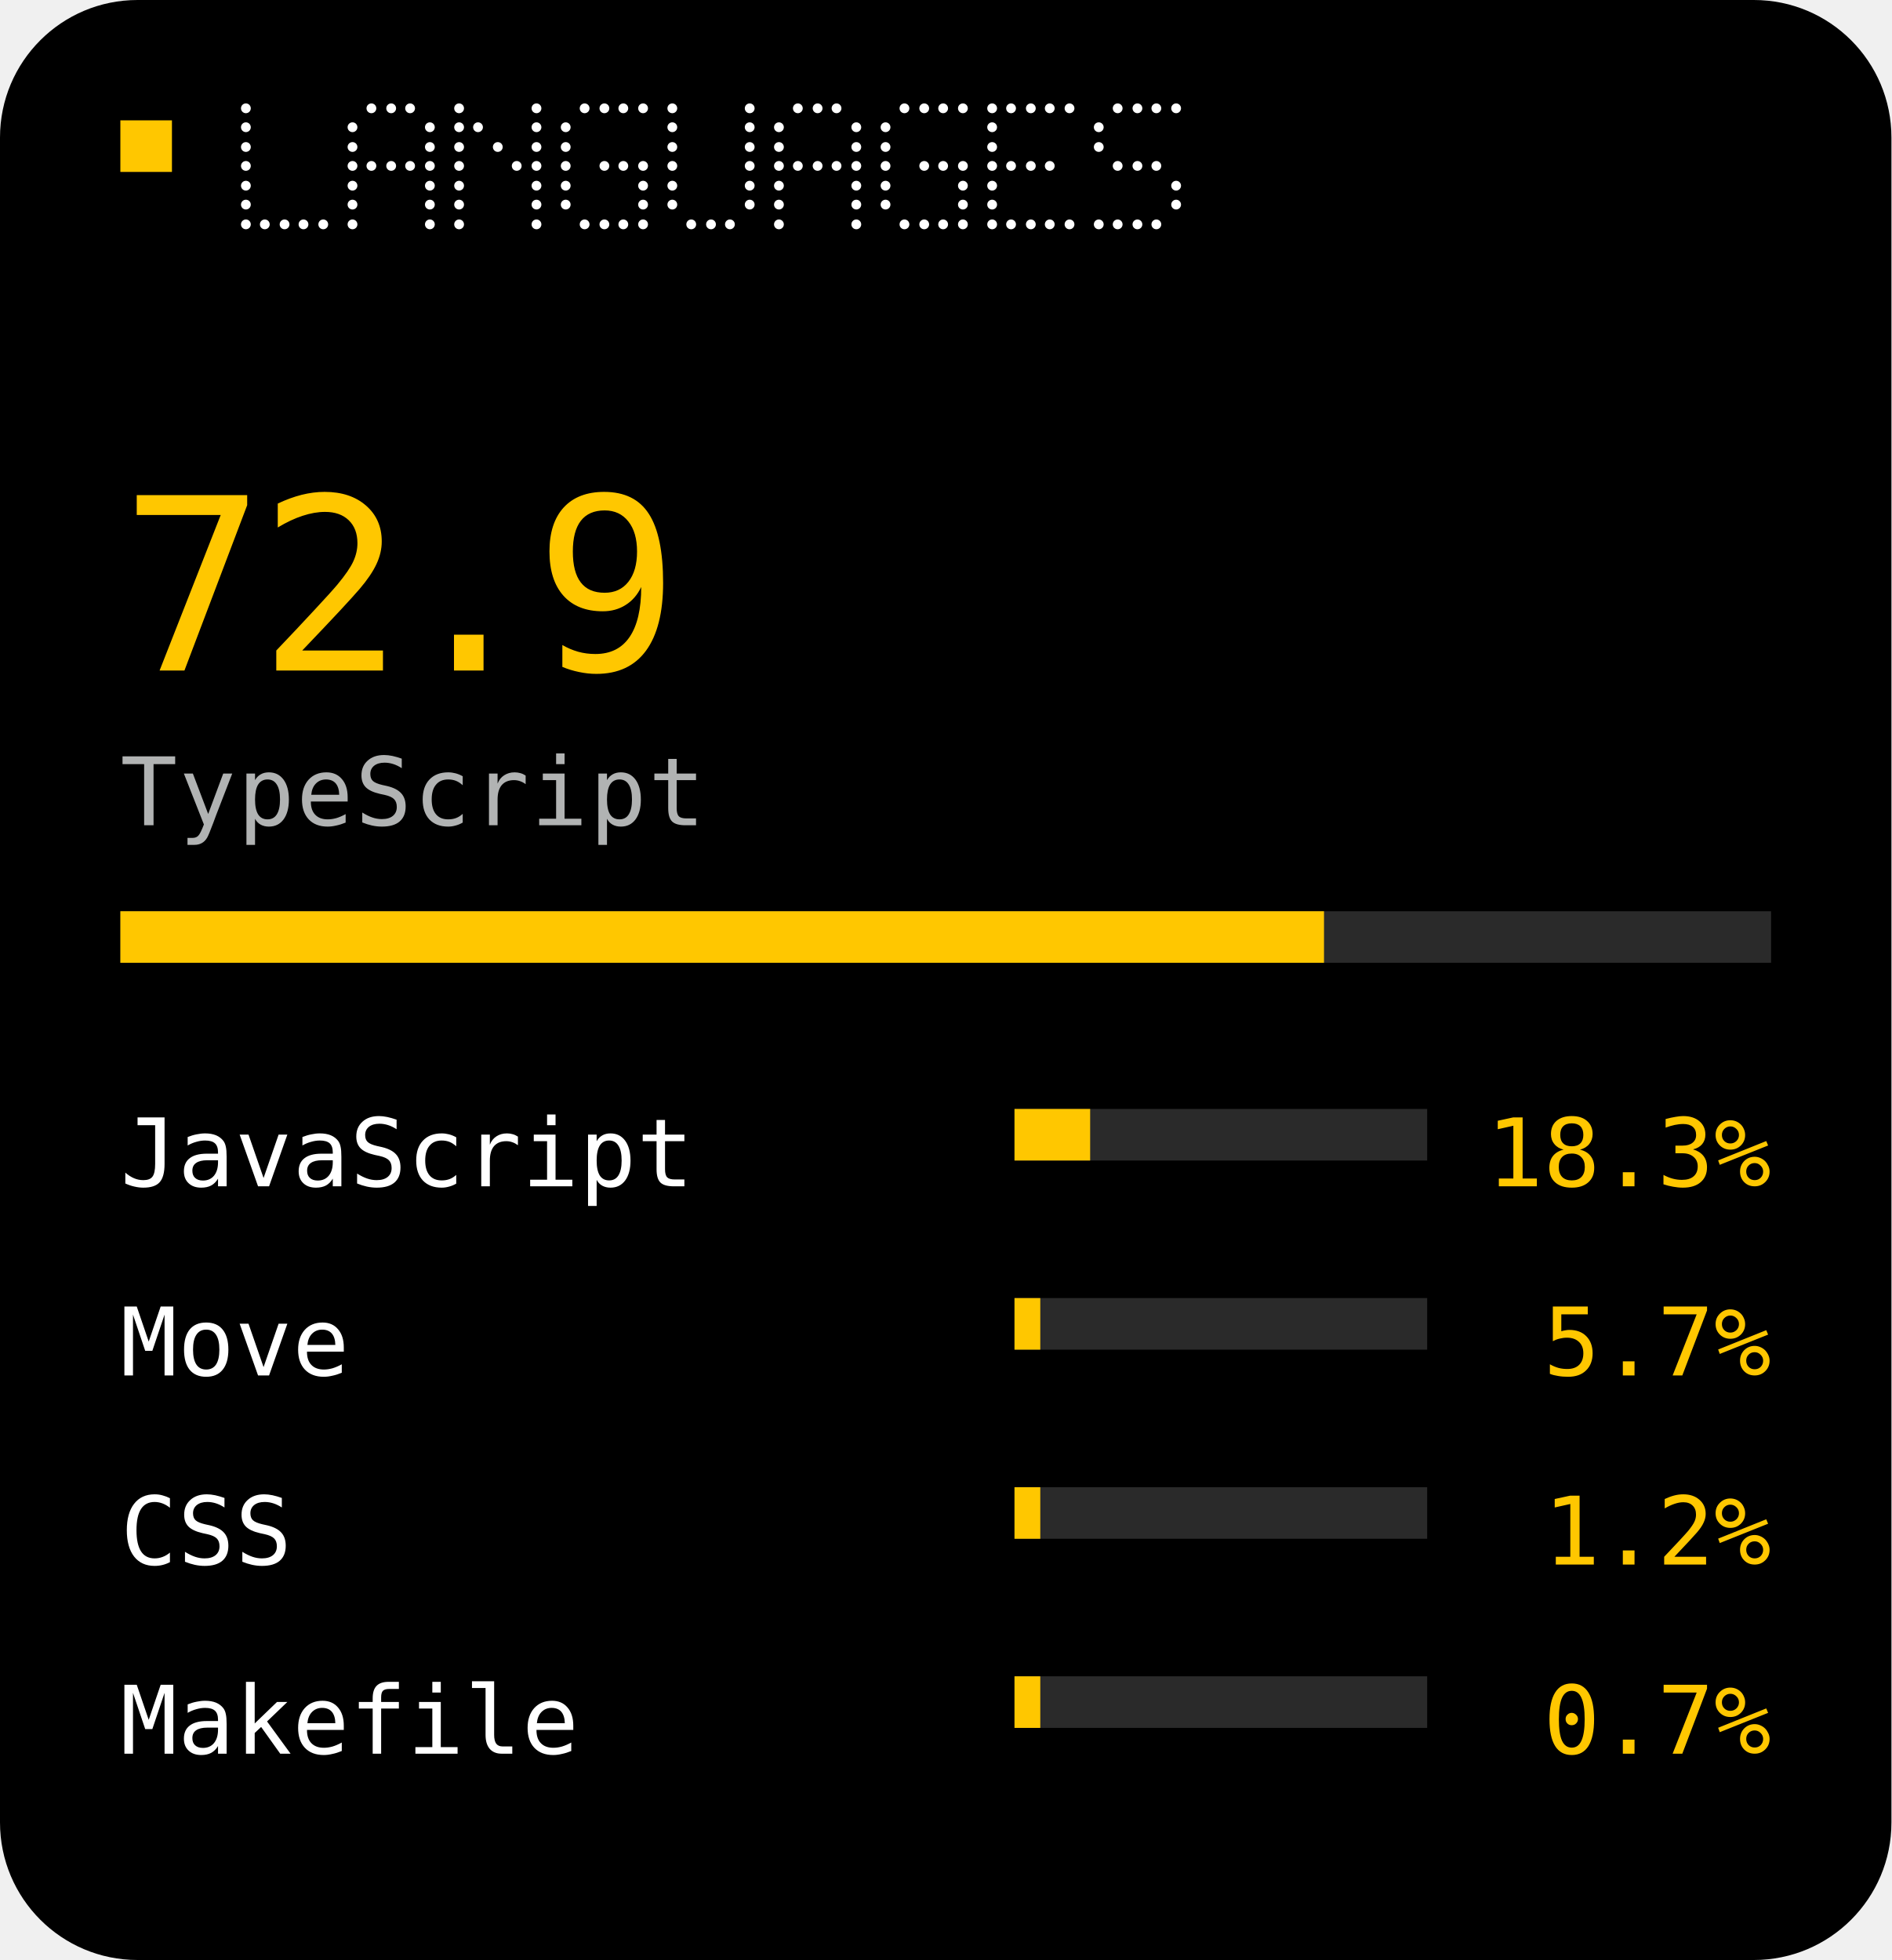
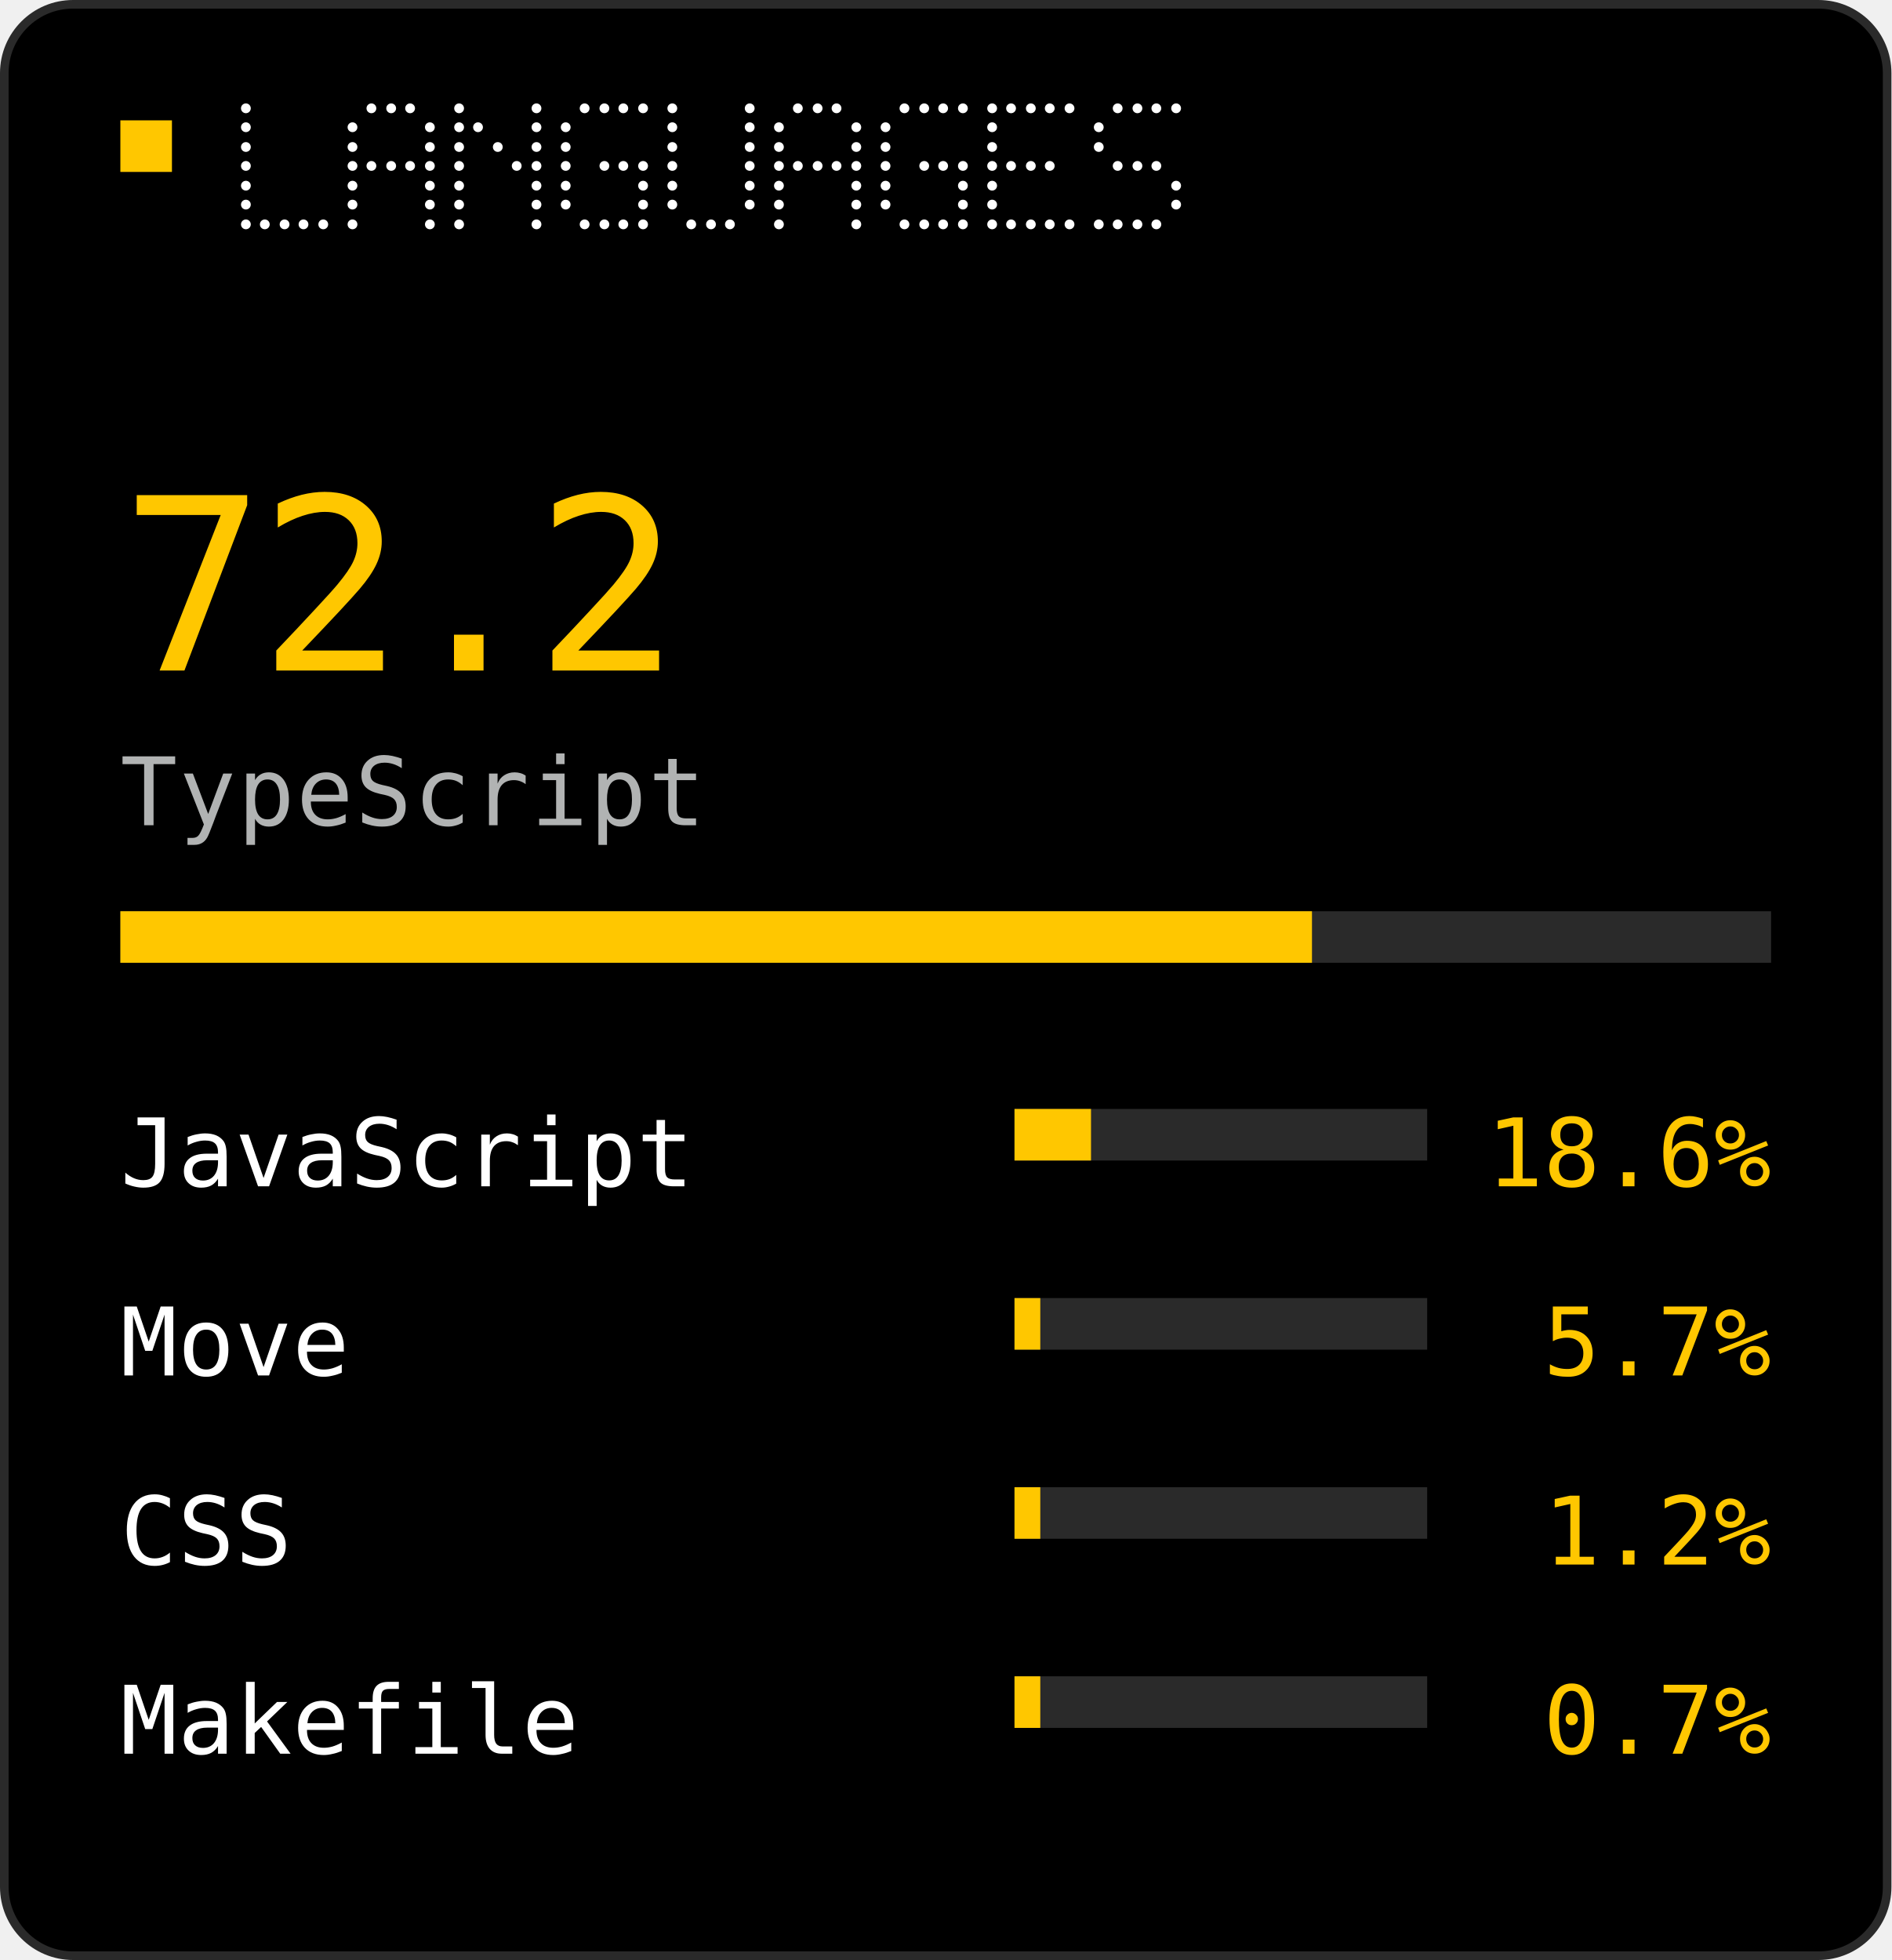
<svg xmlns="http://www.w3.org/2000/svg" width="220" height="228" viewBox="0 0 220 228" role="img">
-   <rect width="220" height="228" rx="16" fill="#000000" />
+   <rect x="0.5" y="0.5" width="219" height="227" rx="8" fill="#000000" stroke="#2A2A2A" />
  <rect x="14" y="14" width="6" height="6" fill="#FFC700" />
  <circle cx="28.6" cy="12.6" r="0.57" fill="#FFFFFF" />
  <circle cx="28.6" cy="14.8" r="0.57" fill="#FFFFFF" />
  <circle cx="28.6" cy="17.1" r="0.57" fill="#FFFFFF" />
  <circle cx="28.6" cy="19.3" r="0.57" fill="#FFFFFF" />
  <circle cx="28.6" cy="21.6" r="0.57" fill="#FFFFFF" />
  <circle cx="28.6" cy="23.8" r="0.57" fill="#FFFFFF" />
  <circle cx="28.6" cy="26.1" r="0.57" fill="#FFFFFF" />
  <circle cx="30.8" cy="26.1" r="0.57" fill="#FFFFFF" />
  <circle cx="33.1" cy="26.1" r="0.57" fill="#FFFFFF" />
  <circle cx="35.3" cy="26.1" r="0.57" fill="#FFFFFF" />
  <circle cx="37.6" cy="26.1" r="0.57" fill="#FFFFFF" />
  <circle cx="43.2" cy="12.6" r="0.57" fill="#FFFFFF" />
  <circle cx="45.5" cy="12.6" r="0.57" fill="#FFFFFF" />
  <circle cx="47.7" cy="12.6" r="0.57" fill="#FFFFFF" />
  <circle cx="41.0" cy="14.8" r="0.57" fill="#FFFFFF" />
  <circle cx="50.0" cy="14.8" r="0.57" fill="#FFFFFF" />
  <circle cx="41.0" cy="17.1" r="0.57" fill="#FFFFFF" />
  <circle cx="50.0" cy="17.1" r="0.57" fill="#FFFFFF" />
  <circle cx="41.0" cy="19.3" r="0.57" fill="#FFFFFF" />
  <circle cx="43.2" cy="19.3" r="0.57" fill="#FFFFFF" />
  <circle cx="45.5" cy="19.3" r="0.57" fill="#FFFFFF" />
  <circle cx="47.7" cy="19.3" r="0.57" fill="#FFFFFF" />
  <circle cx="50.0" cy="19.3" r="0.57" fill="#FFFFFF" />
  <circle cx="41.0" cy="21.6" r="0.57" fill="#FFFFFF" />
  <circle cx="50.0" cy="21.6" r="0.57" fill="#FFFFFF" />
  <circle cx="41.0" cy="23.8" r="0.57" fill="#FFFFFF" />
  <circle cx="50.0" cy="23.8" r="0.57" fill="#FFFFFF" />
  <circle cx="41.0" cy="26.1" r="0.57" fill="#FFFFFF" />
  <circle cx="50.0" cy="26.1" r="0.57" fill="#FFFFFF" />
  <circle cx="53.4" cy="12.6" r="0.57" fill="#FFFFFF" />
  <circle cx="62.4" cy="12.6" r="0.57" fill="#FFFFFF" />
  <circle cx="53.4" cy="14.8" r="0.57" fill="#FFFFFF" />
  <circle cx="55.6" cy="14.8" r="0.57" fill="#FFFFFF" />
  <circle cx="62.4" cy="14.8" r="0.57" fill="#FFFFFF" />
  <circle cx="53.4" cy="17.1" r="0.57" fill="#FFFFFF" />
  <circle cx="57.9" cy="17.1" r="0.57" fill="#FFFFFF" />
  <circle cx="62.4" cy="17.1" r="0.57" fill="#FFFFFF" />
  <circle cx="53.4" cy="19.3" r="0.57" fill="#FFFFFF" />
  <circle cx="60.1" cy="19.3" r="0.57" fill="#FFFFFF" />
  <circle cx="62.4" cy="19.3" r="0.57" fill="#FFFFFF" />
  <circle cx="53.4" cy="21.6" r="0.57" fill="#FFFFFF" />
  <circle cx="62.4" cy="21.6" r="0.57" fill="#FFFFFF" />
  <circle cx="53.4" cy="23.8" r="0.57" fill="#FFFFFF" />
  <circle cx="62.4" cy="23.8" r="0.57" fill="#FFFFFF" />
  <circle cx="53.4" cy="26.1" r="0.57" fill="#FFFFFF" />
  <circle cx="62.4" cy="26.1" r="0.57" fill="#FFFFFF" />
  <circle cx="68.0" cy="12.6" r="0.57" fill="#FFFFFF" />
  <circle cx="70.3" cy="12.6" r="0.57" fill="#FFFFFF" />
  <circle cx="72.5" cy="12.6" r="0.57" fill="#FFFFFF" />
  <circle cx="74.8" cy="12.6" r="0.57" fill="#FFFFFF" />
  <circle cx="65.8" cy="14.8" r="0.57" fill="#FFFFFF" />
  <circle cx="65.8" cy="17.1" r="0.57" fill="#FFFFFF" />
  <circle cx="65.8" cy="19.3" r="0.57" fill="#FFFFFF" />
  <circle cx="70.3" cy="19.3" r="0.57" fill="#FFFFFF" />
  <circle cx="72.5" cy="19.3" r="0.57" fill="#FFFFFF" />
  <circle cx="74.8" cy="19.3" r="0.57" fill="#FFFFFF" />
  <circle cx="65.8" cy="21.6" r="0.57" fill="#FFFFFF" />
  <circle cx="74.8" cy="21.6" r="0.57" fill="#FFFFFF" />
  <circle cx="65.8" cy="23.8" r="0.57" fill="#FFFFFF" />
  <circle cx="74.8" cy="23.8" r="0.57" fill="#FFFFFF" />
  <circle cx="68.0" cy="26.1" r="0.57" fill="#FFFFFF" />
  <circle cx="70.3" cy="26.1" r="0.57" fill="#FFFFFF" />
  <circle cx="72.5" cy="26.1" r="0.57" fill="#FFFFFF" />
  <circle cx="74.8" cy="26.1" r="0.57" fill="#FFFFFF" />
  <circle cx="78.2" cy="12.6" r="0.57" fill="#FFFFFF" />
  <circle cx="87.2" cy="12.6" r="0.57" fill="#FFFFFF" />
  <circle cx="78.2" cy="14.8" r="0.57" fill="#FFFFFF" />
  <circle cx="87.2" cy="14.8" r="0.57" fill="#FFFFFF" />
  <circle cx="78.2" cy="17.1" r="0.57" fill="#FFFFFF" />
  <circle cx="87.2" cy="17.1" r="0.57" fill="#FFFFFF" />
  <circle cx="78.2" cy="19.3" r="0.57" fill="#FFFFFF" />
  <circle cx="87.2" cy="19.3" r="0.57" fill="#FFFFFF" />
  <circle cx="78.2" cy="21.6" r="0.57" fill="#FFFFFF" />
  <circle cx="87.2" cy="21.6" r="0.57" fill="#FFFFFF" />
  <circle cx="78.2" cy="23.8" r="0.57" fill="#FFFFFF" />
  <circle cx="87.2" cy="23.8" r="0.57" fill="#FFFFFF" />
  <circle cx="80.4" cy="26.1" r="0.57" fill="#FFFFFF" />
  <circle cx="82.7" cy="26.1" r="0.57" fill="#FFFFFF" />
  <circle cx="84.9" cy="26.1" r="0.57" fill="#FFFFFF" />
  <circle cx="92.8" cy="12.6" r="0.57" fill="#FFFFFF" />
  <circle cx="95.1" cy="12.6" r="0.57" fill="#FFFFFF" />
  <circle cx="97.3" cy="12.6" r="0.57" fill="#FFFFFF" />
  <circle cx="90.6" cy="14.8" r="0.57" fill="#FFFFFF" />
  <circle cx="99.6" cy="14.8" r="0.57" fill="#FFFFFF" />
  <circle cx="90.6" cy="17.1" r="0.57" fill="#FFFFFF" />
  <circle cx="99.6" cy="17.1" r="0.57" fill="#FFFFFF" />
  <circle cx="90.6" cy="19.3" r="0.57" fill="#FFFFFF" />
  <circle cx="92.8" cy="19.3" r="0.57" fill="#FFFFFF" />
  <circle cx="95.1" cy="19.3" r="0.57" fill="#FFFFFF" />
  <circle cx="97.3" cy="19.3" r="0.57" fill="#FFFFFF" />
  <circle cx="99.6" cy="19.3" r="0.57" fill="#FFFFFF" />
  <circle cx="90.6" cy="21.6" r="0.57" fill="#FFFFFF" />
  <circle cx="99.6" cy="21.6" r="0.57" fill="#FFFFFF" />
  <circle cx="90.6" cy="23.8" r="0.57" fill="#FFFFFF" />
  <circle cx="99.6" cy="23.8" r="0.57" fill="#FFFFFF" />
  <circle cx="90.6" cy="26.1" r="0.57" fill="#FFFFFF" />
  <circle cx="99.6" cy="26.1" r="0.57" fill="#FFFFFF" />
  <circle cx="105.2" cy="12.6" r="0.57" fill="#FFFFFF" />
  <circle cx="107.5" cy="12.6" r="0.57" fill="#FFFFFF" />
  <circle cx="109.7" cy="12.6" r="0.57" fill="#FFFFFF" />
  <circle cx="112.0" cy="12.6" r="0.57" fill="#FFFFFF" />
  <circle cx="103.0" cy="14.8" r="0.57" fill="#FFFFFF" />
  <circle cx="103.0" cy="17.1" r="0.57" fill="#FFFFFF" />
  <circle cx="103.0" cy="19.3" r="0.57" fill="#FFFFFF" />
  <circle cx="107.5" cy="19.3" r="0.57" fill="#FFFFFF" />
  <circle cx="109.7" cy="19.3" r="0.57" fill="#FFFFFF" />
  <circle cx="112.0" cy="19.3" r="0.57" fill="#FFFFFF" />
  <circle cx="103.0" cy="21.6" r="0.57" fill="#FFFFFF" />
  <circle cx="112.0" cy="21.6" r="0.57" fill="#FFFFFF" />
  <circle cx="103.0" cy="23.8" r="0.57" fill="#FFFFFF" />
  <circle cx="112.0" cy="23.8" r="0.57" fill="#FFFFFF" />
  <circle cx="105.2" cy="26.1" r="0.57" fill="#FFFFFF" />
  <circle cx="107.5" cy="26.1" r="0.57" fill="#FFFFFF" />
  <circle cx="109.7" cy="26.1" r="0.57" fill="#FFFFFF" />
  <circle cx="112.0" cy="26.1" r="0.57" fill="#FFFFFF" />
  <circle cx="115.4" cy="12.6" r="0.57" fill="#FFFFFF" />
  <circle cx="117.6" cy="12.6" r="0.57" fill="#FFFFFF" />
  <circle cx="119.9" cy="12.6" r="0.57" fill="#FFFFFF" />
  <circle cx="122.1" cy="12.6" r="0.57" fill="#FFFFFF" />
  <circle cx="124.4" cy="12.6" r="0.57" fill="#FFFFFF" />
  <circle cx="115.4" cy="14.8" r="0.57" fill="#FFFFFF" />
  <circle cx="115.4" cy="17.1" r="0.57" fill="#FFFFFF" />
  <circle cx="115.4" cy="19.3" r="0.57" fill="#FFFFFF" />
  <circle cx="117.6" cy="19.3" r="0.57" fill="#FFFFFF" />
  <circle cx="119.9" cy="19.3" r="0.57" fill="#FFFFFF" />
  <circle cx="122.1" cy="19.3" r="0.57" fill="#FFFFFF" />
  <circle cx="115.4" cy="21.6" r="0.57" fill="#FFFFFF" />
  <circle cx="115.4" cy="23.8" r="0.57" fill="#FFFFFF" />
  <circle cx="115.4" cy="26.1" r="0.57" fill="#FFFFFF" />
  <circle cx="117.6" cy="26.1" r="0.57" fill="#FFFFFF" />
  <circle cx="119.9" cy="26.1" r="0.57" fill="#FFFFFF" />
  <circle cx="122.1" cy="26.1" r="0.57" fill="#FFFFFF" />
  <circle cx="124.4" cy="26.1" r="0.57" fill="#FFFFFF" />
  <circle cx="130.0" cy="12.6" r="0.57" fill="#FFFFFF" />
  <circle cx="132.3" cy="12.6" r="0.57" fill="#FFFFFF" />
  <circle cx="134.5" cy="12.6" r="0.57" fill="#FFFFFF" />
  <circle cx="136.8" cy="12.6" r="0.57" fill="#FFFFFF" />
  <circle cx="127.8" cy="14.8" r="0.57" fill="#FFFFFF" />
  <circle cx="127.8" cy="17.1" r="0.57" fill="#FFFFFF" />
  <circle cx="130.0" cy="19.3" r="0.57" fill="#FFFFFF" />
  <circle cx="132.3" cy="19.3" r="0.57" fill="#FFFFFF" />
  <circle cx="134.5" cy="19.3" r="0.57" fill="#FFFFFF" />
  <circle cx="136.8" cy="21.6" r="0.57" fill="#FFFFFF" />
  <circle cx="136.8" cy="23.8" r="0.57" fill="#FFFFFF" />
  <circle cx="127.8" cy="26.1" r="0.57" fill="#FFFFFF" />
  <circle cx="130.0" cy="26.1" r="0.57" fill="#FFFFFF" />
  <circle cx="132.3" cy="26.1" r="0.57" fill="#FFFFFF" />
  <circle cx="134.5" cy="26.1" r="0.57" fill="#FFFFFF" />
-   <text x="14" y="78" fill="#FFC700" text-anchor="start" font-family="ui-monospace, Geist Mono, monospace" font-size="28" letter-spacing="-0.8" dominant-baseline="auto">72.9</text>
+   <text x="14" y="78" fill="#FFC700" text-anchor="start" font-family="ui-monospace, Geist Mono, monospace" font-size="28" letter-spacing="-0.8" dominant-baseline="auto">72.2</text>
  <text x="14" y="96" fill="#B1B3B3" text-anchor="start" font-family="ui-monospace, Geist Mono, monospace" font-size="11" letter-spacing="0.2" dominant-baseline="auto">TypeScript</text>
  <rect x="14.0" y="106.0" width="192.0" height="6" fill="#2A2A2A" />
-   <rect x="14.0" y="106.0" width="140.0" height="6" fill="#FFC700" />
+   <rect x="14.0" y="106.0" width="138.6" height="6" fill="#FFC700" />
  <text x="14" y="138" fill="#FFFFFF" text-anchor="start" font-family="ui-monospace, Geist Mono, monospace" font-size="11" letter-spacing="0.05" dominant-baseline="auto">JavaScript</text>
-   <text x="206" y="138" fill="#FFC700" text-anchor="end" font-family="ui-monospace, Geist Mono, monospace" font-size="11" letter-spacing="0" dominant-baseline="auto">18.3%</text>
+   <text x="206" y="138" fill="#FFC700" text-anchor="end" font-family="ui-monospace, Geist Mono, monospace" font-size="11" letter-spacing="0" dominant-baseline="auto">18.6%</text>
  <rect x="118.0" y="129.0" width="48.0" height="6" fill="#2A2A2A" />
-   <rect x="118.0" y="129.0" width="8.8" height="6" fill="#FFC700" />
+   <rect x="118.0" y="129.0" width="8.9" height="6" fill="#FFC700" />
  <text x="14" y="160" fill="#FFFFFF" text-anchor="start" font-family="ui-monospace, Geist Mono, monospace" font-size="11" letter-spacing="0.05" dominant-baseline="auto">Move</text>
  <text x="206" y="160" fill="#FFC700" text-anchor="end" font-family="ui-monospace, Geist Mono, monospace" font-size="11" letter-spacing="0" dominant-baseline="auto">5.7%</text>
  <rect x="118.0" y="151.0" width="48.0" height="6" fill="#2A2A2A" />
  <rect x="118.0" y="151.0" width="3.0" height="6" fill="#FFC700" />
  <text x="14" y="182" fill="#FFFFFF" text-anchor="start" font-family="ui-monospace, Geist Mono, monospace" font-size="11" letter-spacing="0.05" dominant-baseline="auto">CSS</text>
  <text x="206" y="182" fill="#FFC700" text-anchor="end" font-family="ui-monospace, Geist Mono, monospace" font-size="11" letter-spacing="0" dominant-baseline="auto">1.2%</text>
  <rect x="118.0" y="173.0" width="48.0" height="6" fill="#2A2A2A" />
  <rect x="118.0" y="173.0" width="3.0" height="6" fill="#FFC700" />
  <text x="14" y="204" fill="#FFFFFF" text-anchor="start" font-family="ui-monospace, Geist Mono, monospace" font-size="11" letter-spacing="0.05" dominant-baseline="auto">Makefile</text>
  <text x="206" y="204" fill="#FFC700" text-anchor="end" font-family="ui-monospace, Geist Mono, monospace" font-size="11" letter-spacing="0" dominant-baseline="auto">0.7%</text>
  <rect x="118.0" y="195.0" width="48.0" height="6" fill="#2A2A2A" />
  <rect x="118.0" y="195.0" width="3.0" height="6" fill="#FFC700" />
</svg>
